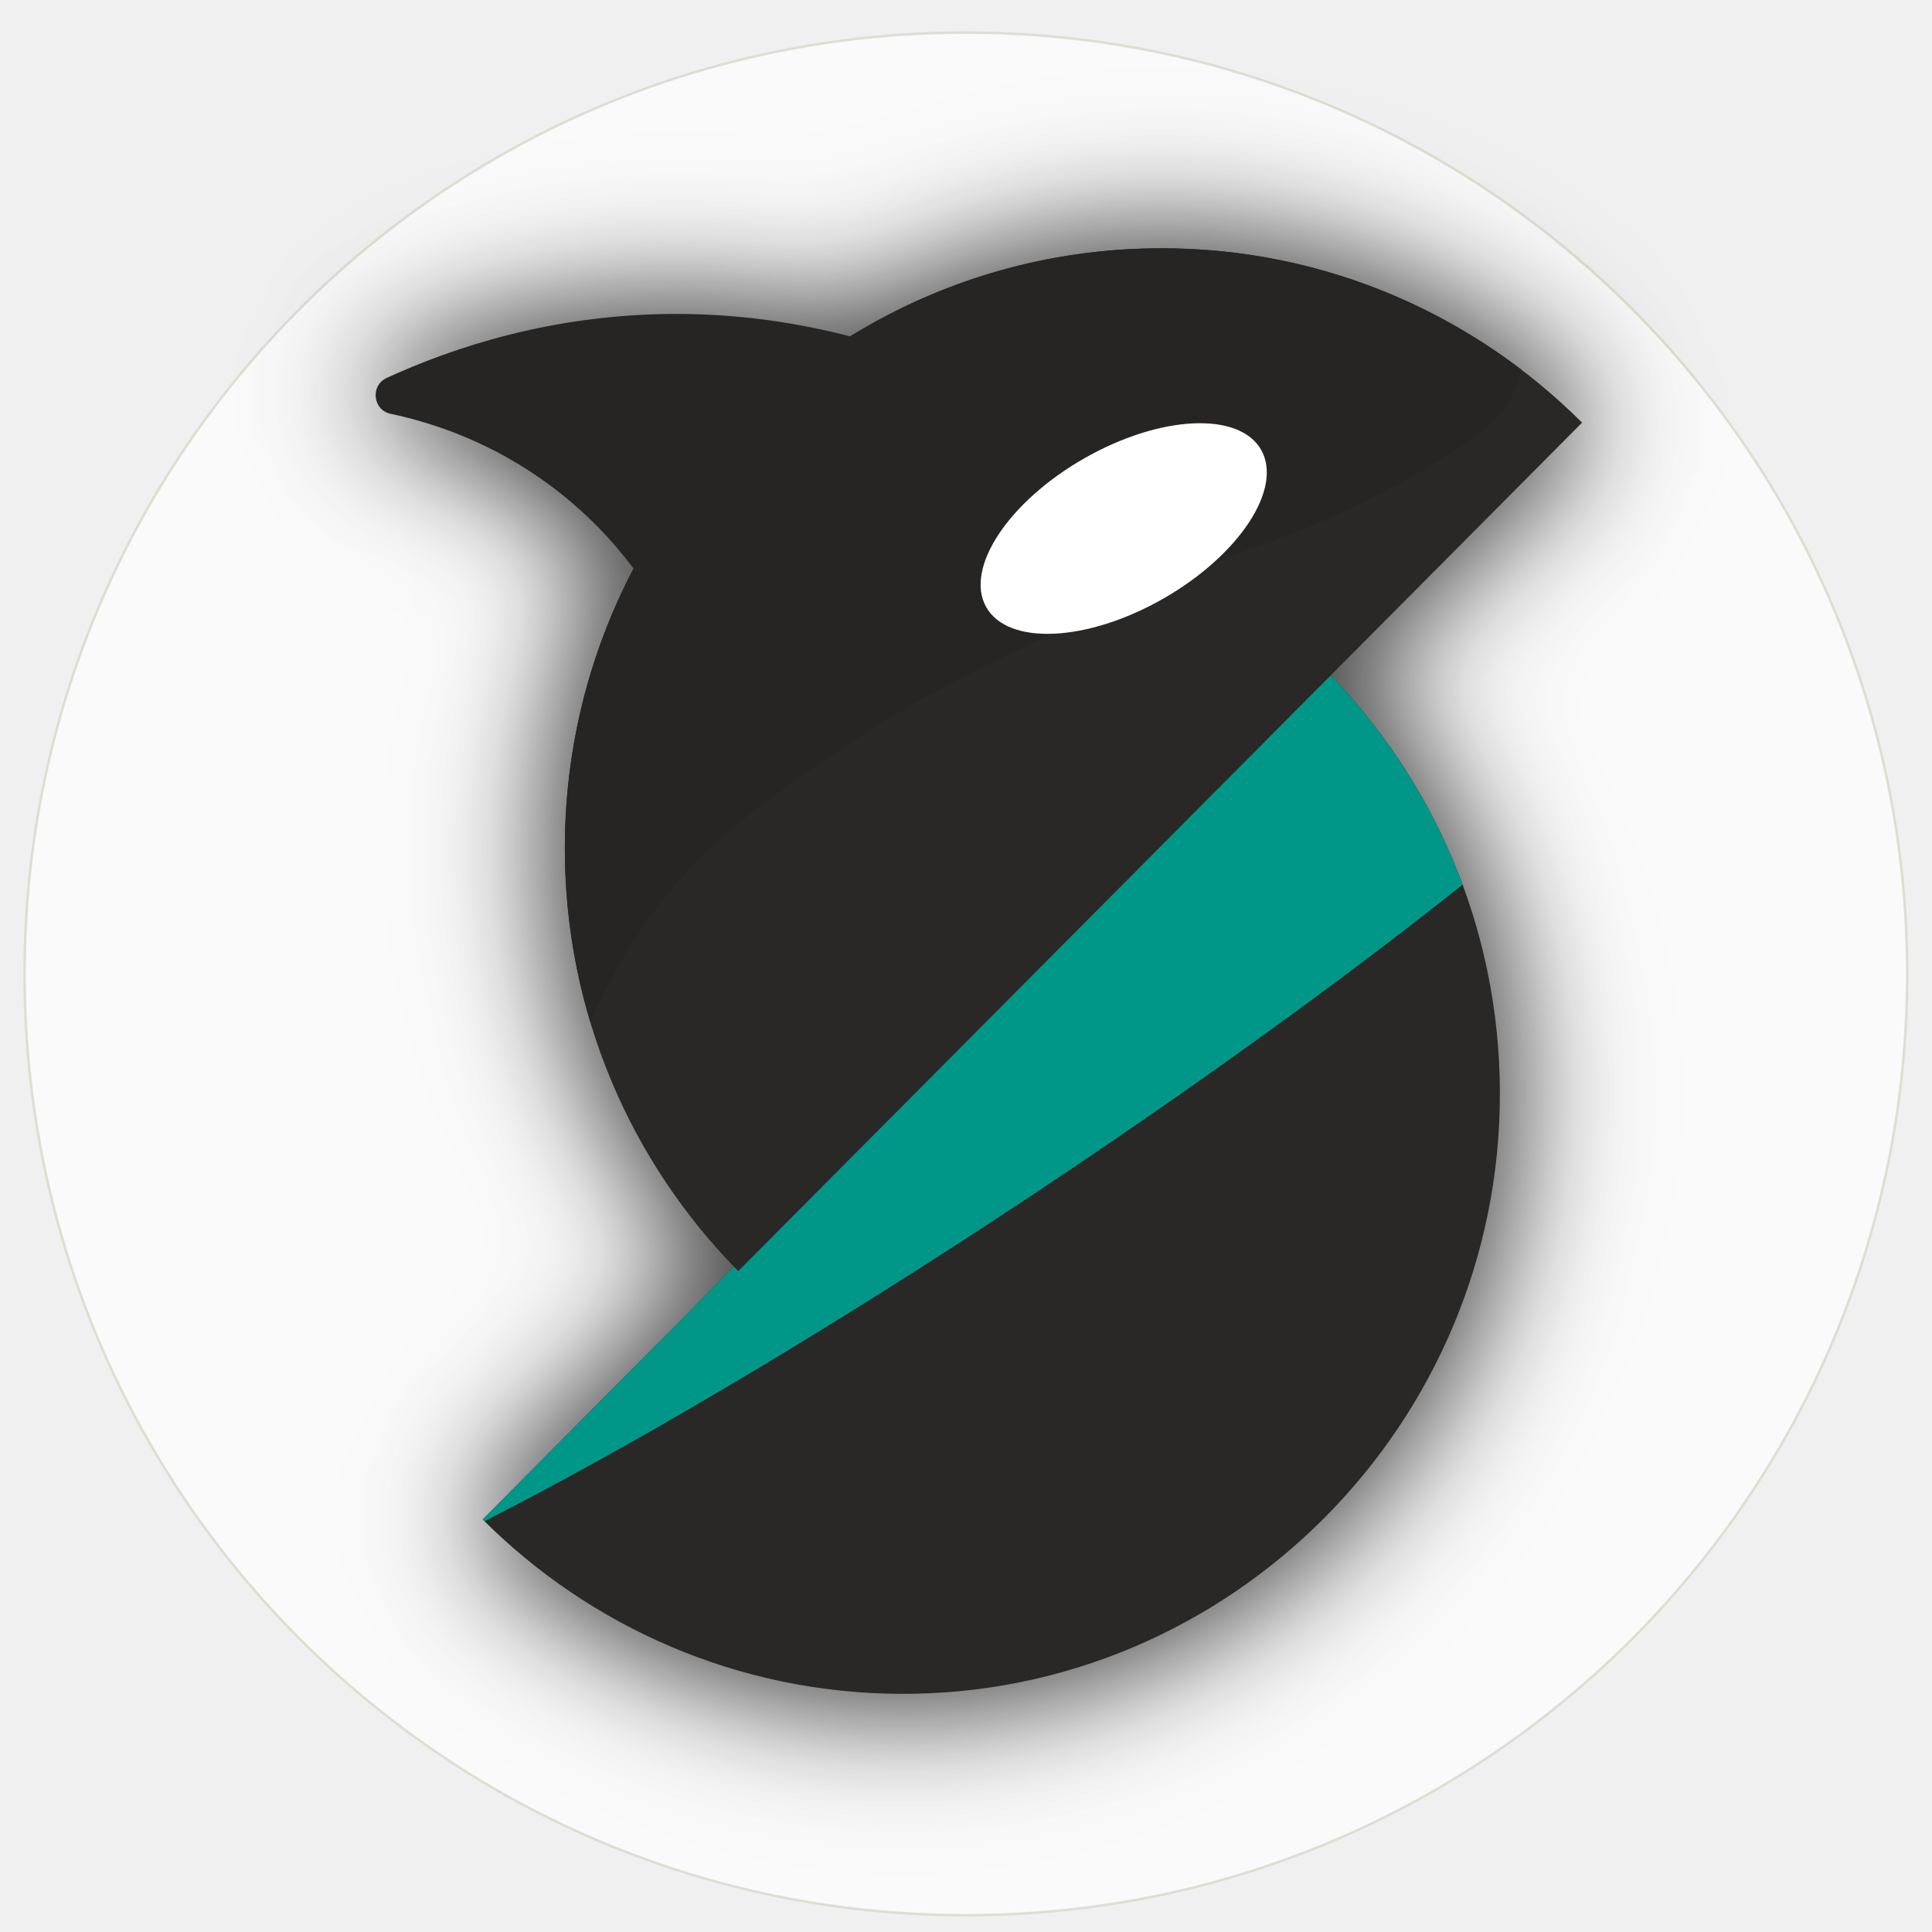
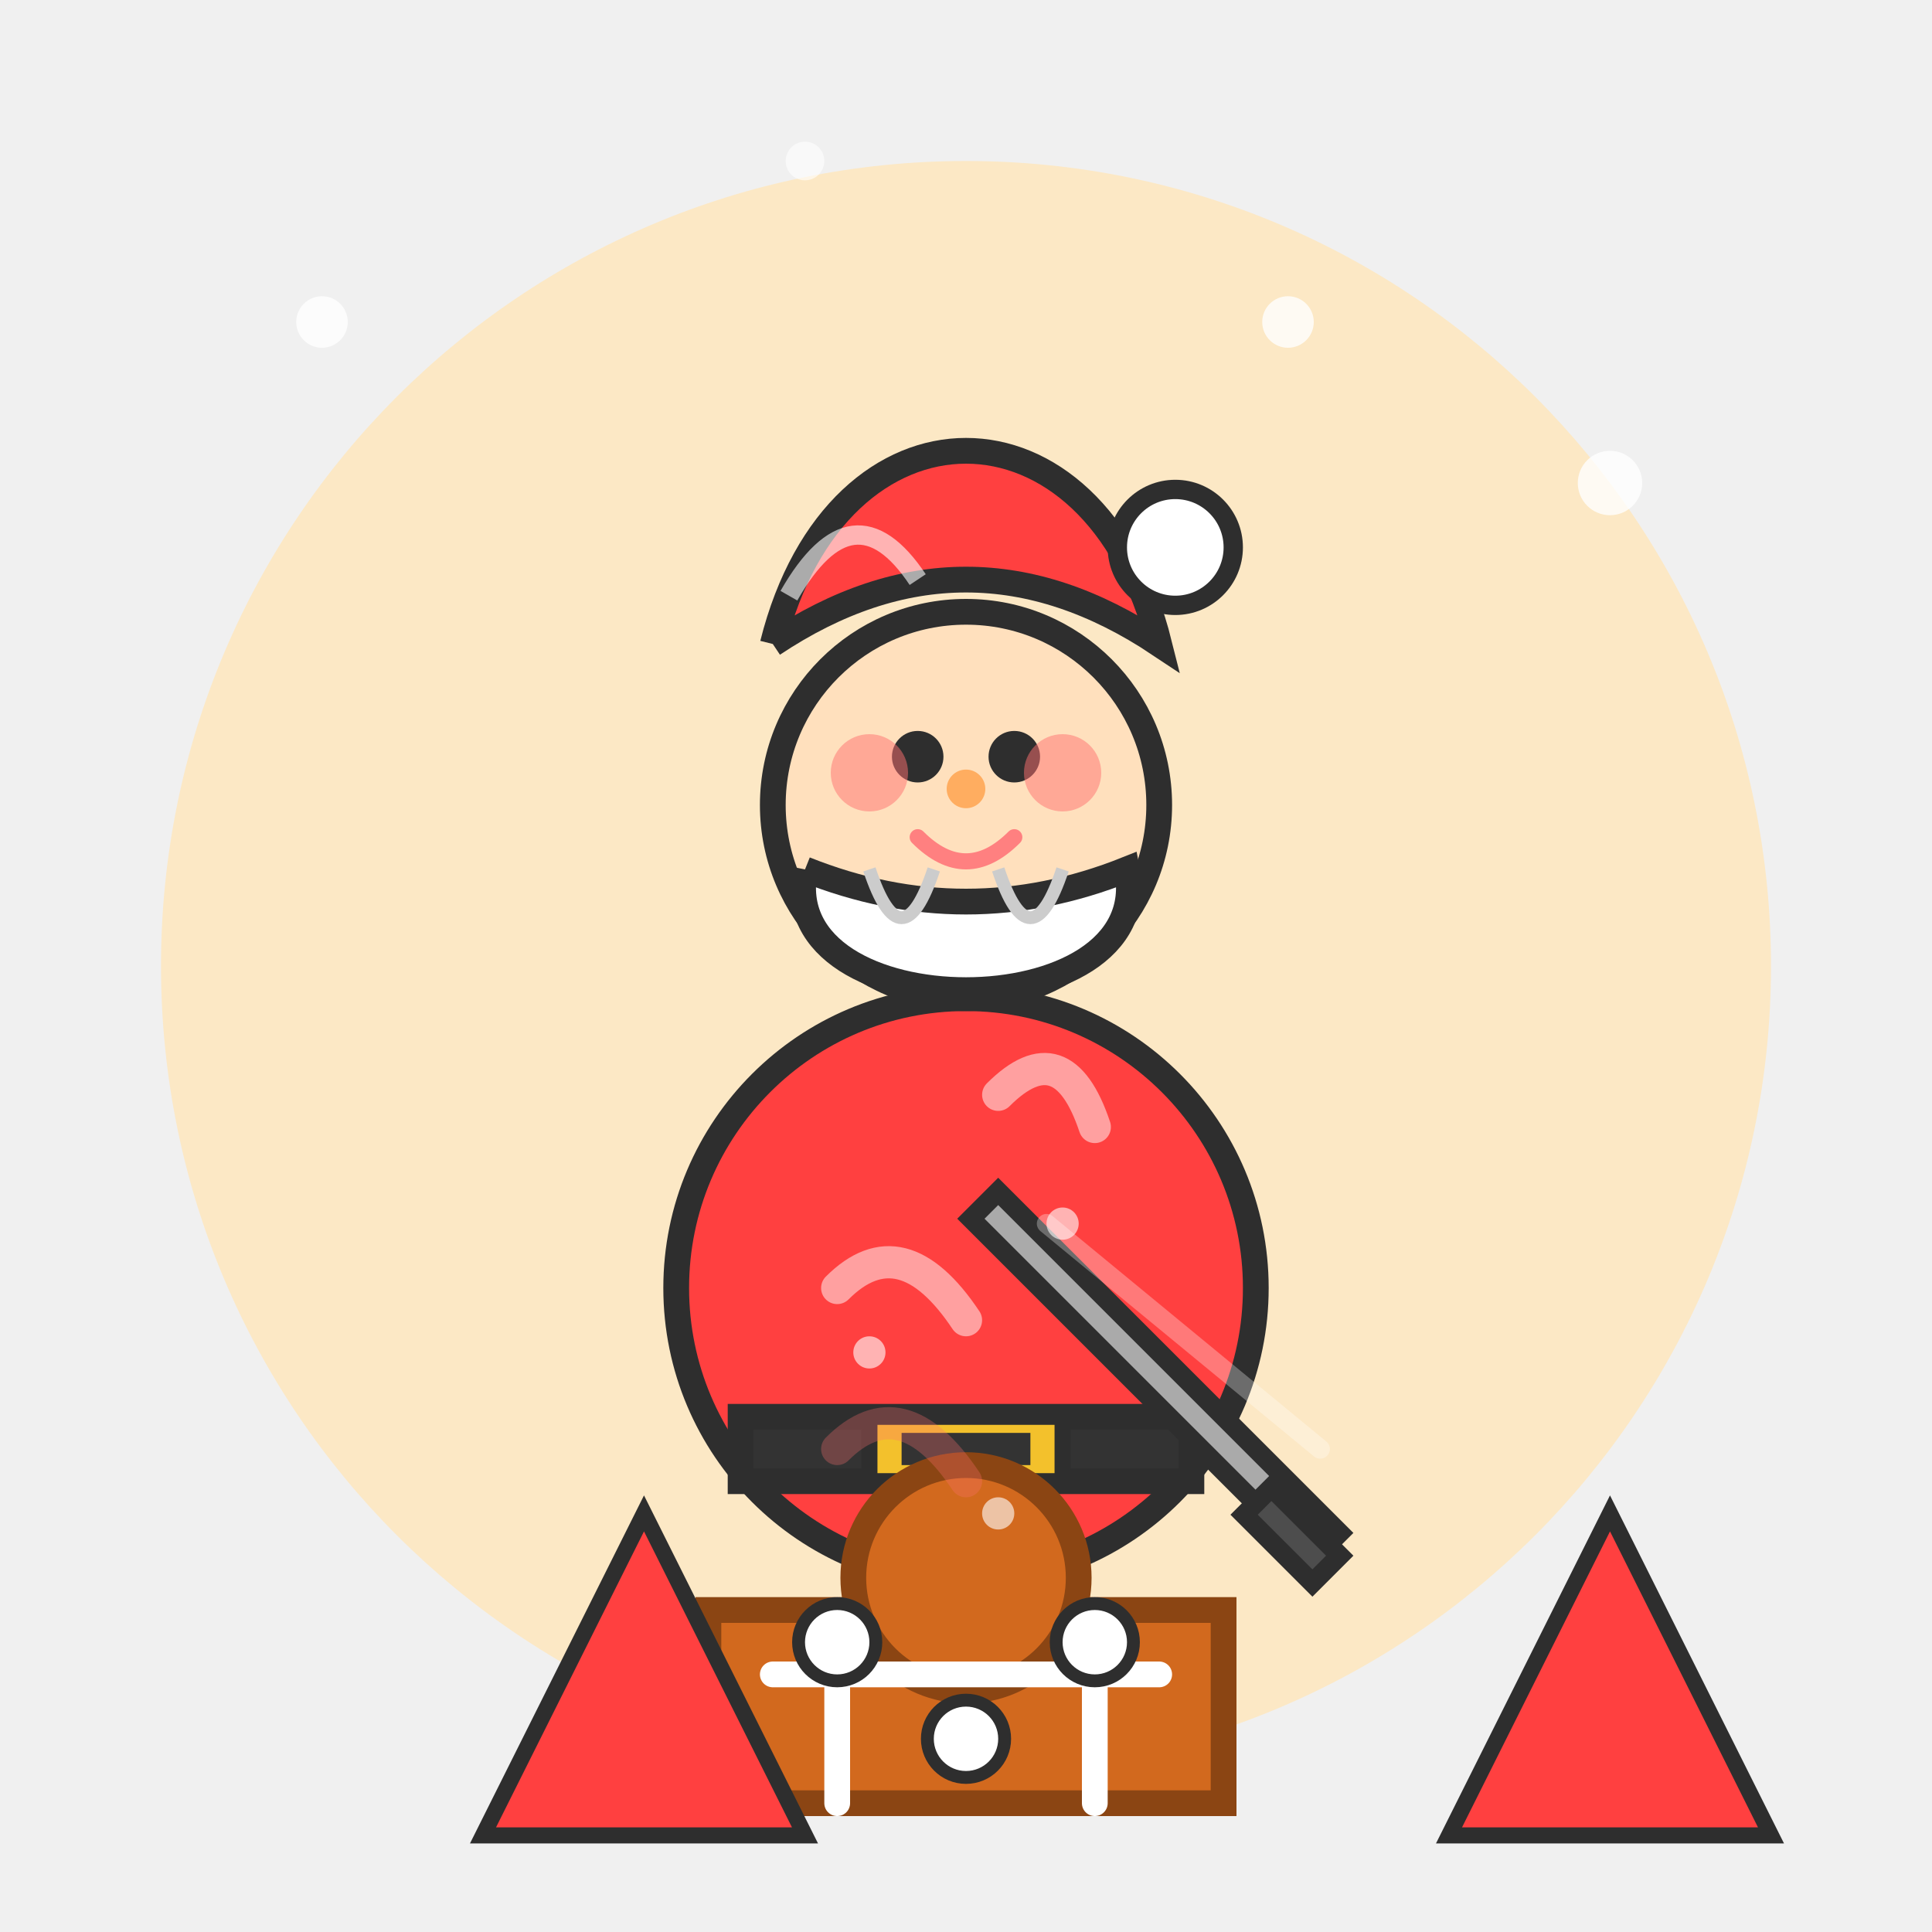
- <svg xmlns="http://www.w3.org/2000/svg" xmlns:xlink="http://www.w3.org/1999/xlink" version="1.1" id="svg2" width="1024" height="1024" viewBox="0 0 1280 1280">
-   <defs id="defs6">
-     <linearGradient id="linearGradient4731">
-       <stop style="stop-color:#000000;stop-opacity:1;" offset="0" id="stop4727" />
-       <stop style="stop-color:#000000;stop-opacity:0;" offset="1" id="stop4729" />
-     </linearGradient>
-     <linearGradient id="linearGradient3247">
-       <stop style="stop-color:#9c1a1a;stop-opacity:1;" offset="0" id="stop3245" />
-     </linearGradient>
-     <linearGradient id="linearGradient3241">
-       <stop style="stop-color:#f9f9f9;stop-opacity:0.7;" offset="0" id="stop3239" />
-     </linearGradient>
-     <clipPath clipPathUnits="userSpaceOnUse" id="clipPath16">
-       <path d="M 0,792 H 612 V 0 H 0 Z" id="path14" />
-     </clipPath>
-     <radialGradient xlink:href="#linearGradient4731" id="radialGradient4733" cx="306.272" cy="387.852" fx="306.272" fy="387.852" r="299.729" gradientTransform="matrix(1,0,0,1.198245,0,-76.88981)" gradientUnits="userSpaceOnUse" />
-     <filter style="color-interpolation-filters:sRGB;" id="filter5943" x="-0.241" y="-0.197" width="1.483" height="1.394">
-       <feFlood flood-opacity="0.498" flood-color="rgb(0,0,0)" result="flood" id="feFlood5933" />
-       <feComposite in="flood" in2="SourceGraphic" operator="in" result="composite1" id="feComposite5935" />
-       <feGaussianBlur in="composite1" stdDeviation="30.53" result="blur" id="feGaussianBlur5937" />
-       <feOffset dx="0" dy="0" result="offset" id="feOffset5939" />
-       <feComposite in="SourceGraphic" in2="offset" operator="over" result="fbSourceGraphic" id="feComposite5941" />
-       <feColorMatrix result="fbSourceGraphicAlpha" in="fbSourceGraphic" values="0 0 0 -1 0 0 0 0 -1 0 0 0 0 -1 0 0 0 0 1 0" id="feColorMatrix5945" />
-       <feFlood id="feFlood5947" flood-opacity="0.498" flood-color="rgb(0,0,0)" result="flood" in="fbSourceGraphic" />
-       <feComposite in2="fbSourceGraphic" id="feComposite5949" in="flood" operator="in" result="composite1" />
-       <feGaussianBlur id="feGaussianBlur5951" in="composite1" stdDeviation="30.53" result="blur" />
-       <feOffset id="feOffset5953" dx="0" dy="0" result="offset" />
-       <feComposite in2="offset" id="feComposite5955" in="fbSourceGraphic" operator="over" result="composite2" />
-     </filter>
-   </defs>
-   <g id="layer1" transform="matrix(0.9989575,0,0,0.9979921,-0.933722,0.06231743)" style="display:inline;fill:none">
-     <ellipse style="fill:#fafafa;fill-opacity:1;fill-rule:evenodd;stroke:#d7d4c3;stroke-width:1.657;stroke-opacity:0.718" id="path713" cx="641.534" cy="646.471" rx="624.273" ry="624.877" />
-   </g>
-   <g id="g8" transform="matrix(1.333333,0,0,-1.333333,0,1056)" style="display:inline">
-     <g id="g10" transform="translate(180.1153,-78.36576)" style="filter:url(#filter5943)">
-       <g id="g3273" transform="translate(-7.954949,-26.51651)" style="display:inline;opacity:0.285;mix-blend-mode:overlay;fill-opacity:1;fill:url(#radialGradient4733)">
-         <g id="g3271" clip-path="url(#clipPath16)" style="fill-opacity:1;fill:url(#radialGradient4733)">
-           <g id="g3253" transform="translate(59.7287,115.3517)" style="fill-opacity:1;fill:url(#radialGradient4733)">
-             <path d="m 0,0 c 53.332,-53.285 126.698,-86.317 207.744,-86.646 164.049,-0.664 298.355,134.38 297.699,299.337 -0.324,81.496 -33.176,155.271 -86.17,208.899 z" style="fill:url(#radialGradient4733);fill-opacity:1;fill-rule:nonzero;stroke:none" id="path3251" />
-           </g>
-           <g id="g3257" transform="translate(479.0017,536.9419)" style="fill-opacity:1;fill:url(#radialGradient4733)">
-             <path d="m 0,0 -419.273,-421.59 c 0.298,-0.298 0.606,-0.587 0.906,-0.884 146.894,74.925 348.023,206.579 486.003,316.297 C 52.756,-65.97 29.506,-29.859 0,0" style="fill:url(#radialGradient4733);fill-opacity:1;fill-rule:nonzero;stroke:none" id="path3255" />
-           </g>
-           <g id="g3261" transform="translate(397.0372,747)" style="fill-opacity:1;fill:url(#radialGradient4733)">
-             <path d="m 0,0 c -163.742,0 -296.482,-133.473 -296.482,-298.121 0,-81.979 32.915,-156.223 86.172,-210.117 l 419.273,421.59 C 155.364,-33.096 81.529,0 0,0" style="fill:url(#radialGradient4733);fill-opacity:1;fill-rule:nonzero;stroke:none" id="path3259" />
-           </g>
-           <g id="g3265" transform="translate(397.0372,747)" style="fill-opacity:1;fill:url(#radialGradient4733)">
-             <path d="m 0,0 c -56.714,0 -109.702,-16.022 -154.751,-43.796 -24.127,6.312 -54.061,11.37 -88.437,11.157 -59.938,-0.372 -108.713,-16.603 -141.822,-31.784 -8.218,-3.768 -6.898,-15.967 1.941,-17.829 21.801,-4.593 50.498,-14.324 78.883,-35.28 17.931,-13.238 31.574,-27.883 41.856,-41.597 -21.794,-41.504 -34.152,-88.793 -34.152,-138.992 0,-29.952 4.412,-58.865 12.586,-86.137 12.54,27.79 25.699,46.391 29.916,52.184 27.229,37.41 56.015,56.883 98.542,85.651 31.328,21.193 74.856,46.047 199.916,97.449 0,0 39.121,11.017 91.587,42.212 20.912,12.433 36.823,24.17 41.863,42.526 0.355,1.293 0.677,2.57 0.973,3.83 C 129.175,-22.506 67.208,0 0,0" style="fill:url(#radialGradient4733);fill-opacity:1;fill-rule:nonzero;stroke:none" id="path3263" />
-           </g>
-           <g id="g3269" transform="translate(446.5563,646.8041)" style="fill-opacity:1;fill:url(#radialGradient4733)">
-             <path d="m 0,0 c 10.875,-19.229 -10.891,-52.305 -48.616,-73.879 -37.725,-21.573 -77.124,-23.474 -88,-4.245 -10.875,19.229 10.891,52.305 48.617,73.879 C -50.274,17.328 -10.875,19.229 0,0" style="fill:url(#radialGradient4733);fill-opacity:1;fill-rule:nonzero;stroke:none" id="path3267" />
-           </g>
-         </g>
-       </g>
-       <g id="g12" clip-path="url(#clipPath16)">
-         <g id="g18" transform="translate(59.7287,115.3517)">
-           <path d="m 0,0 c 53.332,-53.285 126.698,-86.317 207.744,-86.646 164.049,-0.664 298.355,134.38 297.699,299.337 -0.324,81.496 -33.176,155.271 -86.17,208.899 z" style="fill:#292826;fill-opacity:1;fill-rule:nonzero;stroke:none" id="path20" />
-         </g>
-         <g id="g22" transform="translate(479.0017,536.9419)">
-           <path d="m 0,0 -419.273,-421.59 c 0.298,-0.298 0.606,-0.587 0.906,-0.884 146.894,74.925 348.023,206.579 486.003,316.297 C 52.756,-65.97 29.506,-29.859 0,0" style="fill:#009789;fill-opacity:1;fill-rule:nonzero;stroke:none" id="path24" />
-         </g>
-         <g id="g26" transform="translate(397.0372,747)">
-           <path d="m 0,0 c -163.742,0 -296.482,-133.473 -296.482,-298.121 0,-81.979 32.915,-156.223 86.172,-210.117 l 419.273,421.59 C 155.364,-33.096 81.529,0 0,0" style="fill:#292826;fill-opacity:1;fill-rule:nonzero;stroke:none" id="path28" />
-         </g>
-         <g id="g30" transform="translate(397.0372,747)">
-           <path d="m 0,0 c -56.714,0 -109.702,-16.022 -154.751,-43.796 -24.127,6.312 -54.061,11.37 -88.437,11.157 -59.938,-0.372 -108.713,-16.603 -141.822,-31.784 -8.218,-3.768 -6.898,-15.967 1.941,-17.829 21.801,-4.593 50.498,-14.324 78.883,-35.28 17.931,-13.238 31.574,-27.883 41.856,-41.597 -21.794,-41.504 -34.152,-88.793 -34.152,-138.992 0,-29.952 4.412,-58.865 12.586,-86.137 12.54,27.79 25.699,46.391 29.916,52.184 27.229,37.41 56.015,56.883 98.542,85.651 31.328,21.193 74.856,46.047 199.916,97.449 0,0 39.121,11.017 91.587,42.212 20.912,12.433 36.823,24.17 41.863,42.526 0.355,1.293 0.677,2.57 0.973,3.83 C 129.175,-22.506 67.208,0 0,0" style="fill:#262523;fill-opacity:1;fill-rule:nonzero;stroke:none" id="path32" />
-         </g>
-         <g id="g34" transform="translate(446.5563,646.8041)">
-           <path d="m 0,0 c 10.875,-19.229 -10.891,-52.305 -48.616,-73.879 -37.725,-21.573 -77.124,-23.474 -88,-4.245 -10.875,19.229 10.891,52.305 48.617,73.879 C -50.274,17.328 -10.875,19.229 0,0" style="fill:#ffffff;fill-opacity:1;fill-rule:nonzero;stroke:none" id="path36" />
-         </g>
-       </g>
-     </g>
-   </g>
+ <svg xmlns="http://www.w3.org/2000/svg" width="600" height="600" viewBox="0 0 600 600">
+   <circle cx="300" cy="300" r="250" fill="#fce8c5" />
+   <circle cx="300" cy="400" r="90" fill="#ff4040" stroke="#2e2e2e" stroke-width="8" />
+   <circle cx="300" cy="250" r="60" fill="#ffe0bd" stroke="#2e2e2e" stroke-width="8" />
+   <path d="M250 270 C240 320, 360 320, 350 270 Q300 290, 250 270" fill="#ffffff" stroke="#2e2e2e" stroke-width="8" />
+   <path d="M270 270 Q280 300, 290 270" fill="none" stroke="#cccccc" stroke-width="4" />
+   <path d="M310 270 Q320 300, 330 270" fill="none" stroke="#cccccc" stroke-width="4" />
+   <circle cx="285" cy="235" r="8" fill="#2e2e2e" />
+   <circle cx="315" cy="235" r="8" fill="#2e2e2e" />
+   <path d="M285 260 Q300 275, 315 260" fill="none" stroke="#ff8080" stroke-width="5" stroke-linecap="round" />
+   <circle cx="300" cy="245" r="6" fill="#ffad60" />
+   <circle cx="270" cy="240" r="12" fill="#ff7070" opacity="0.5" />
+   <circle cx="330" cy="240" r="12" fill="#ff7070" opacity="0.5" />
+   <path d="M240 200 C260 120, 340 120, 360 200 Q300 160, 240 200" fill="#ff4040" stroke="#2e2e2e" stroke-width="8" />
+   <circle cx="365" cy="170" r="18" fill="#ffffff" stroke="#2e2e2e" stroke-width="6" />
+   <path d="M245 185 Q265 150, 285 180" fill="none" stroke="#ffffff" stroke-width="6" opacity="0.6" />
+   <rect x="230" y="440" width="140" height="20" fill="#333" stroke="#2e2e2e" stroke-width="8" />
+   <rect x="270" y="440" width="60" height="20" fill="#f3c12c" stroke="#2e2e2e" stroke-width="5" />
+   <rect x="280" y="445" width="40" height="10" fill="#333" />
+   <path d="M310 340 Q330 320, 340 350" fill="none" stroke="#ffffff" stroke-width="10" stroke-linecap="round" opacity="0.5" />
+   <path d="M260 400 Q280 380, 300 410" fill="none" stroke="#ffffff" stroke-width="10" stroke-linecap="round" opacity="0.5" />
+   <rect x="310" y="370" width="150" height="12" fill="#aaa" transform="rotate(45 310 370)" stroke="#2e2e2e" stroke-width="6" />
+   <rect x="435" y="375" width="30" height="12" fill="#4d4d4d" transform="rotate(45 310 370)" stroke="#2e2e2e" stroke-width="6" />
+   <path d="M325 380 L410 450" stroke="#ffffff" stroke-width="6" stroke-linecap="round" opacity="0.3" />
+   <rect x="220" y="500" width="160" height="60" fill="#d2691e" stroke="#8b4513" stroke-width="8" />
+   <circle cx="300" cy="490" r="35" fill="#d2691e" stroke="#8b4513" stroke-width="8" />
+   <path d="M260 500 L260 560 M340 500 L340 560" stroke="#ffffff" stroke-width="8" stroke-linecap="round" />
+   <path d="M240 520 L360 520" stroke="#ffffff" stroke-width="8" stroke-linecap="round" />
+   <circle cx="260" cy="510" r="12" fill="#ffffff" stroke="#2e2e2e" stroke-width="4" />
+   <circle cx="340" cy="510" r="12" fill="#ffffff" stroke="#2e2e2e" stroke-width="4" />
+   <circle cx="300" cy="540" r="12" fill="#ffffff" stroke="#2e2e2e" stroke-width="4" />
+   <circle cx="330" cy="380" r="5" fill="#ffffff" opacity="0.6" />
+   <circle cx="270" cy="420" r="5" fill="#ffffff" opacity="0.6" />
+   <circle cx="310" cy="470" r="5" fill="#ffffff" opacity="0.6" />
+   <path d="M260 450 Q280 430, 300 460" fill="none" stroke="#ff7070" stroke-width="10" stroke-linecap="round" opacity="0.3" />
+   <path d="M150 570 L200 470 L250 570 Z" fill="#ff4040" stroke="#2e2e2e" stroke-width="5" />
+   <path d="M450 570 L500 470 L550 570 Z" fill="#ff4040" stroke="#2e2e2e" stroke-width="5" />
+   <circle cx="100" cy="100" r="8" fill="#ffffff" opacity="0.8" />
+   <circle cx="500" cy="150" r="10" fill="#ffffff" opacity="0.8" />
+   <circle cx="250" cy="50" r="6" fill="#ffffff" opacity="0.6" />
+   <circle cx="400" cy="100" r="8" fill="#ffffff" opacity="0.8" />
</svg>
